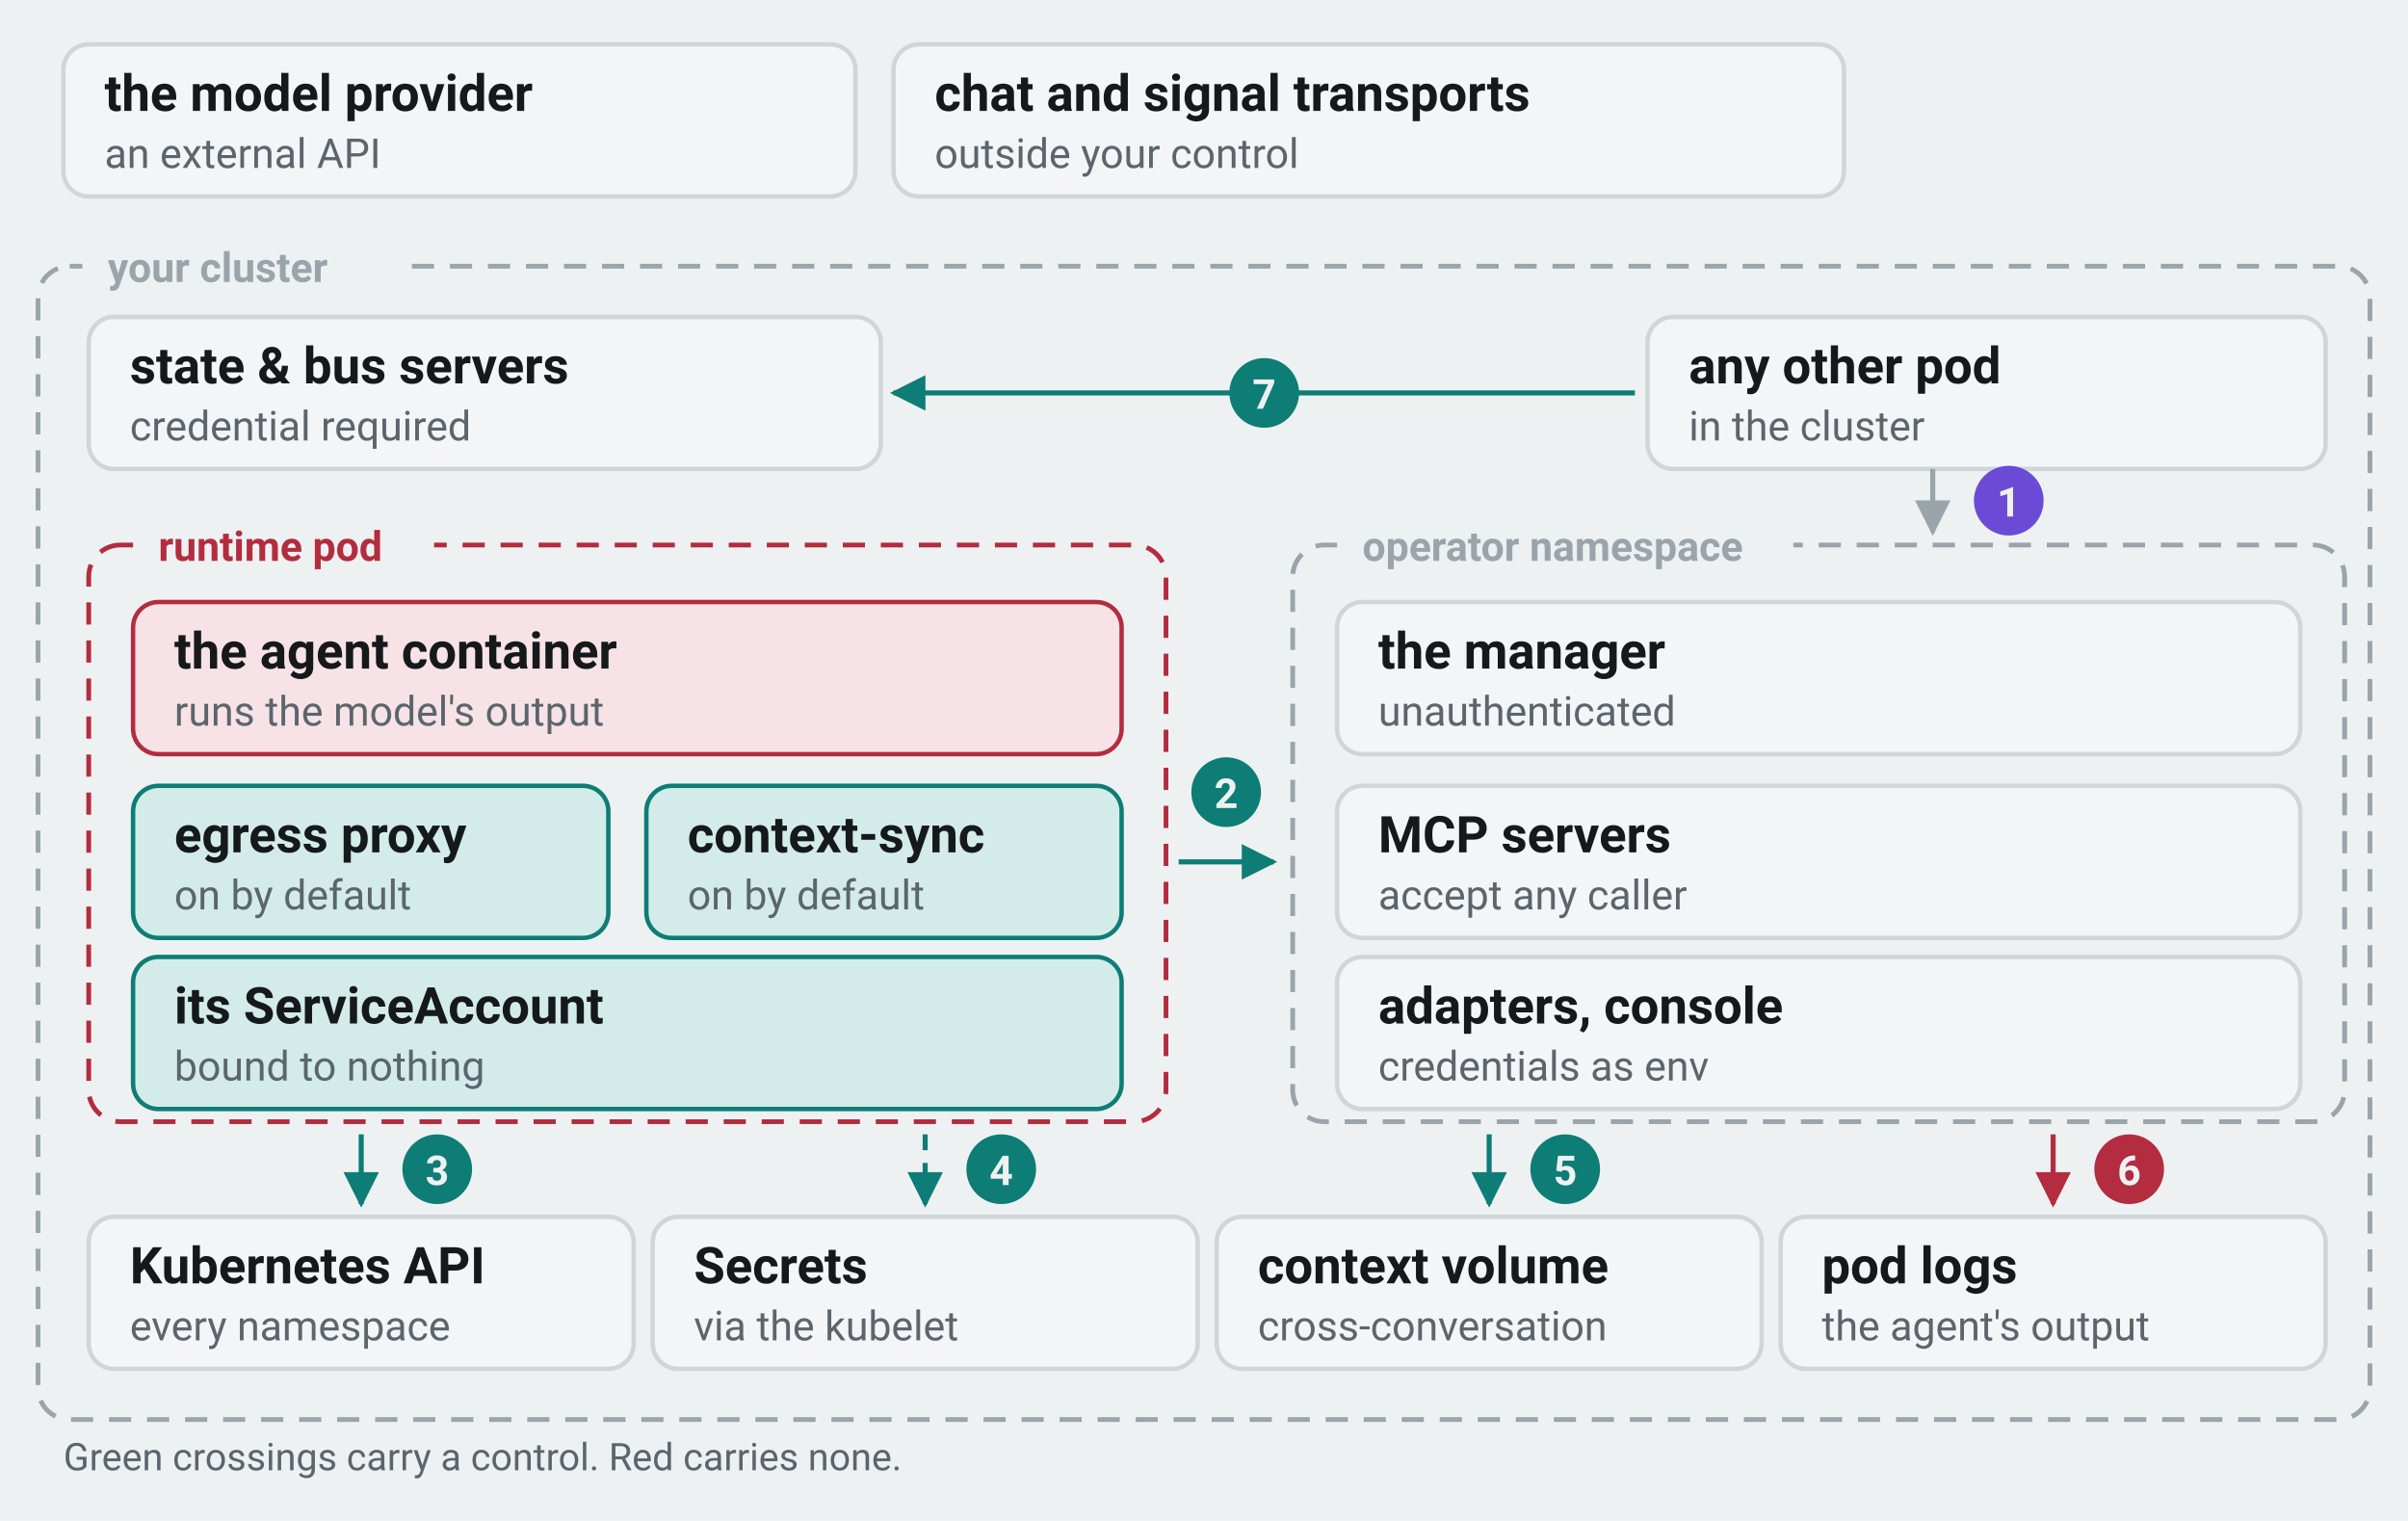
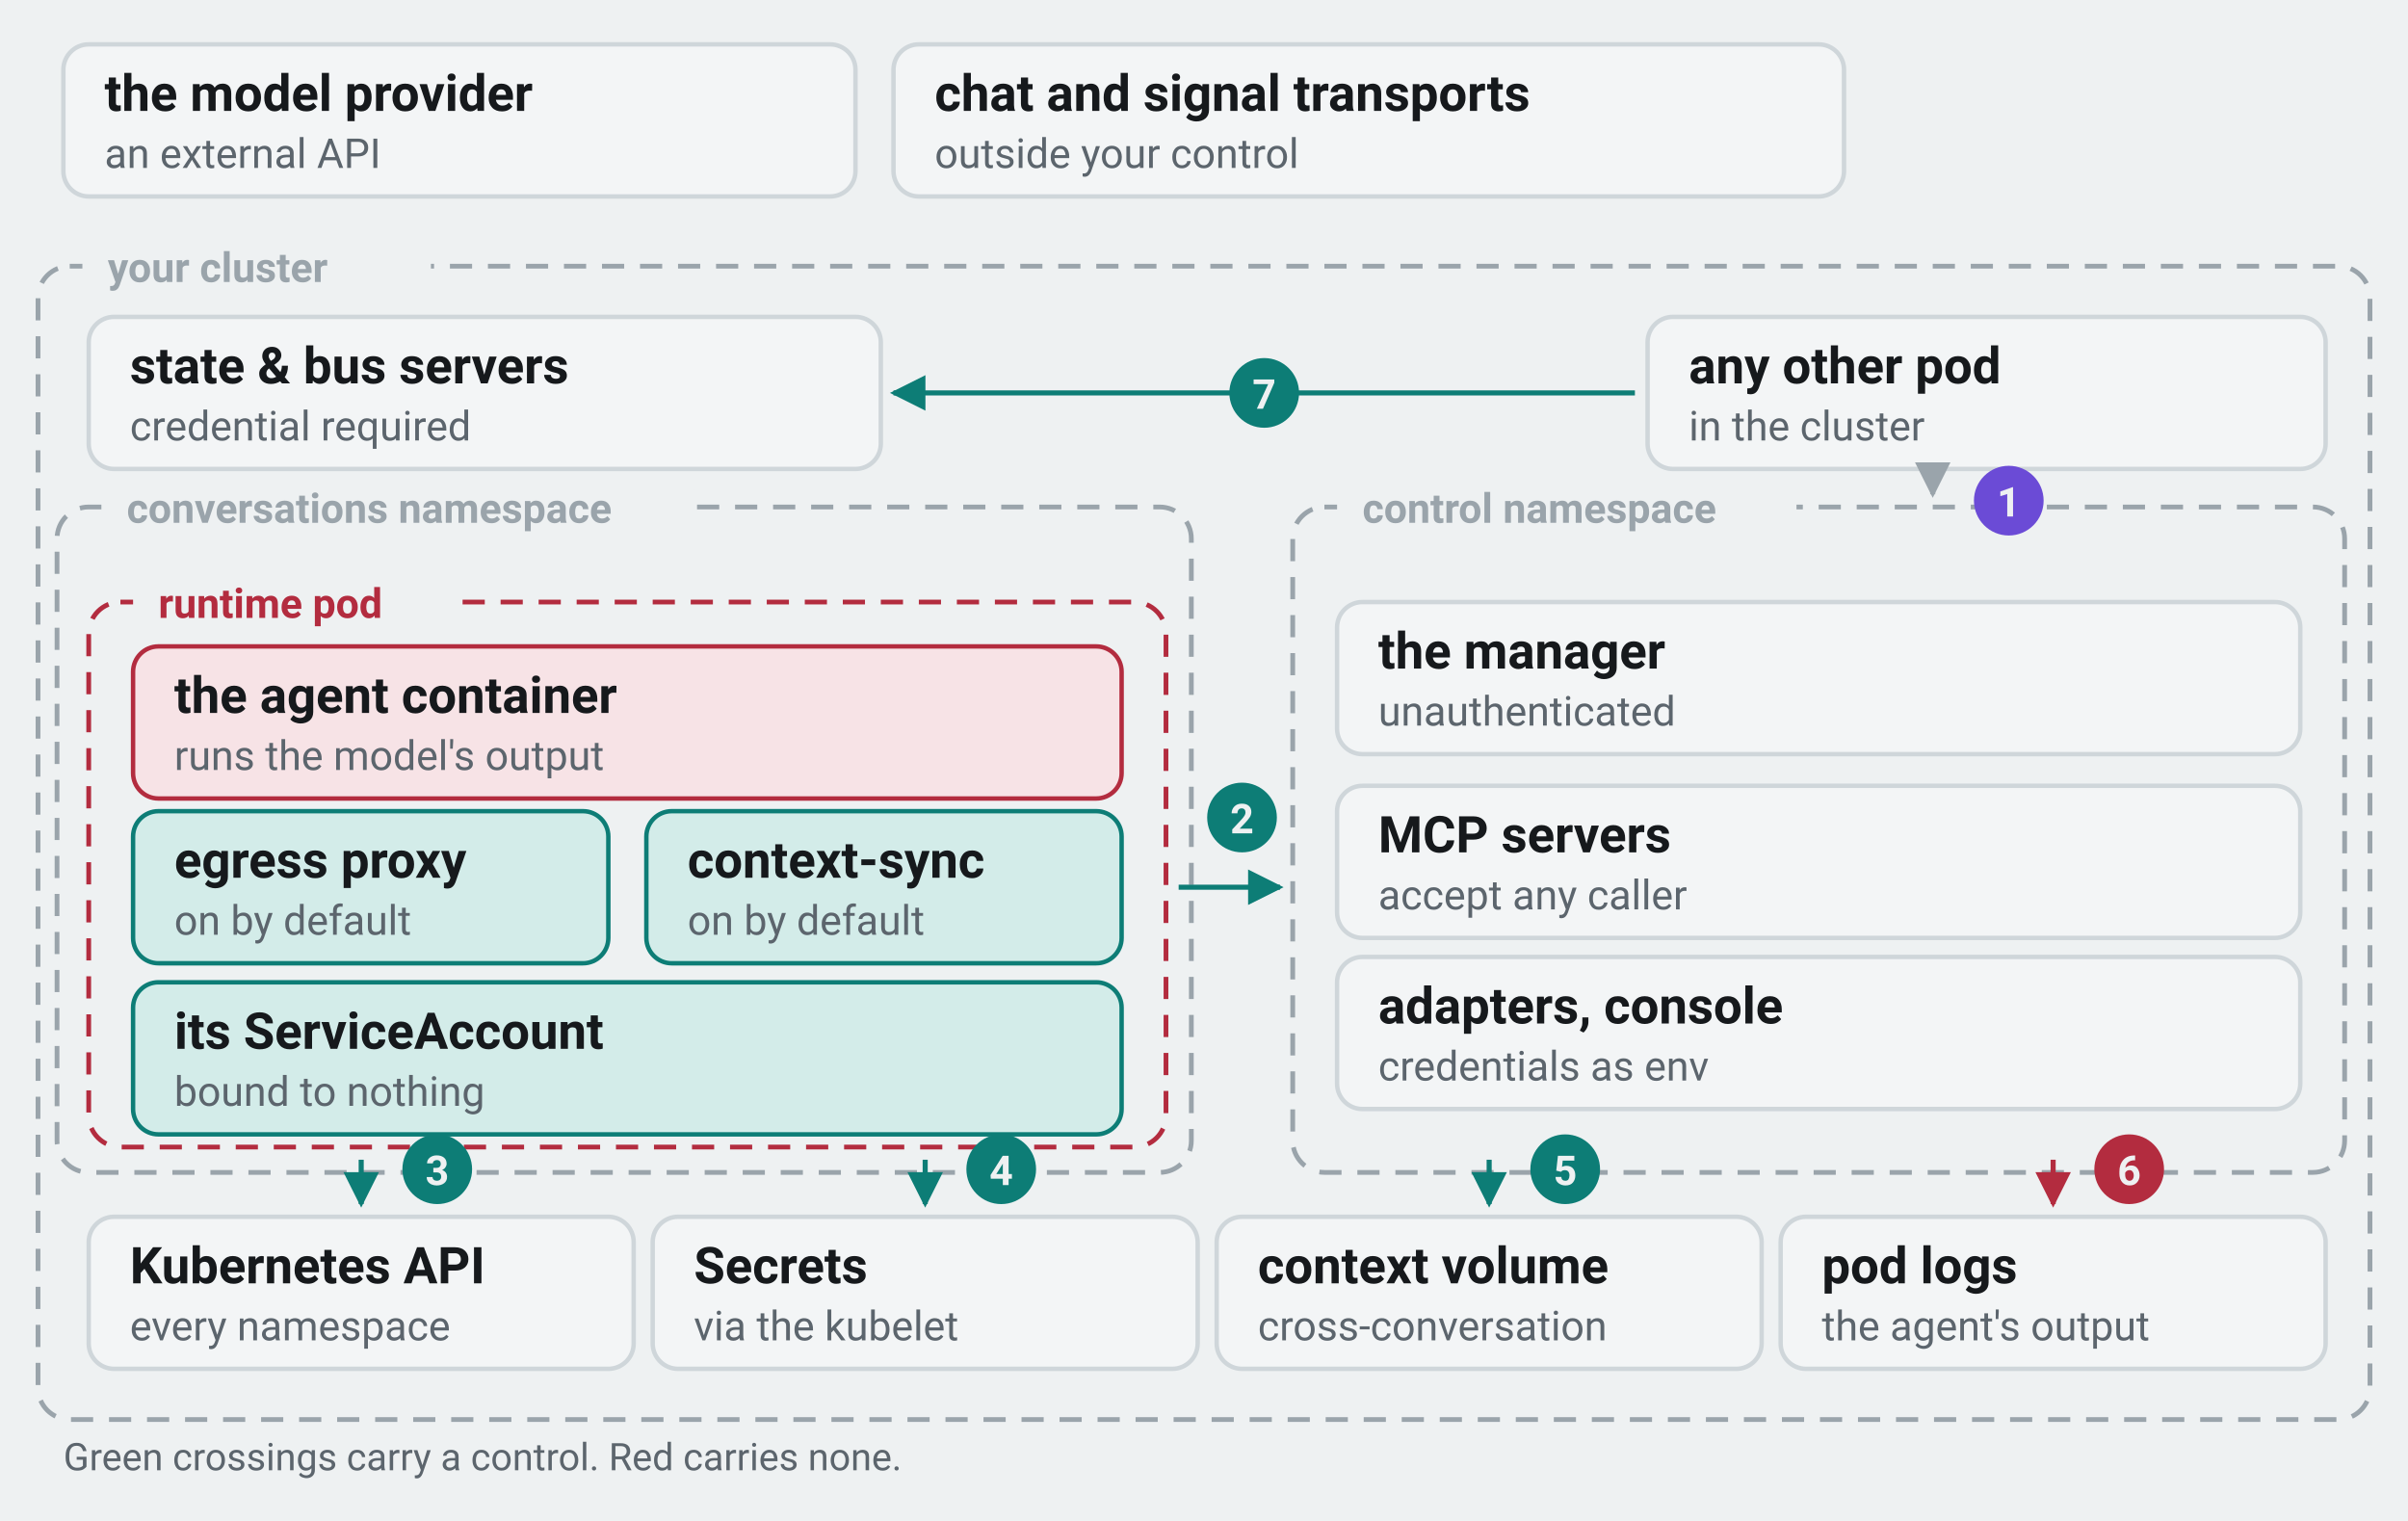
<svg xmlns="http://www.w3.org/2000/svg" viewBox="0 0 760 480" width="760" height="480" role="img">
  <rect width="760" height="480" fill="#eef1f2" />
  <defs>
    <marker id="ar-borderStrong" viewBox="0 0 10 10" refX="9" refY="5" markerWidth="7" markerHeight="7" orient="auto-start-reverse">
      <path d="M0,0 L10,5 L0,10 z" fill="#9aa4ab" />
    </marker>
    <marker id="ar-danger" viewBox="0 0 10 10" refX="9" refY="5" markerWidth="7" markerHeight="7" orient="auto-start-reverse">
      <path d="M0,0 L10,5 L0,10 z" fill="#b32c3f" />
    </marker>
    <marker id="ar-brand" viewBox="0 0 10 10" refX="9" refY="5" markerWidth="7" markerHeight="7" orient="auto-start-reverse">
      <path d="M0,0 L10,5 L0,10 z" fill="#0d7d76" />
    </marker>
  </defs>
  <rect x="20" y="14" width="250" height="48" rx="8" fill="#f3f5f6" stroke="#cfd6da" stroke-width="1.4" />
  <text x="33" y="35" fill="#16191c" font-size="16" font-weight="600" text-anchor="start" font-family="ui-sans-serif, system-ui, -apple-system, 'Segoe UI', Roboto, 'Helvetica Neue', Arial, sans-serif">the model provider</text>
  <text x="33" y="53" fill="#5c656d" font-size="13" font-weight="400" text-anchor="start" font-family="ui-sans-serif, system-ui, -apple-system, 'Segoe UI', Roboto, 'Helvetica Neue', Arial, sans-serif">an external API</text>
  <rect x="282" y="14" width="300" height="48" rx="8" fill="#f3f5f6" stroke="#cfd6da" stroke-width="1.4" />
  <text x="295" y="35" fill="#16191c" font-size="16" font-weight="600" text-anchor="start" font-family="ui-sans-serif, system-ui, -apple-system, 'Segoe UI', Roboto, 'Helvetica Neue', Arial, sans-serif">chat and signal transports</text>
  <text x="295" y="53" fill="#5c656d" font-size="13" font-weight="400" text-anchor="start" font-family="ui-sans-serif, system-ui, -apple-system, 'Segoe UI', Roboto, 'Helvetica Neue', Arial, sans-serif">outside your control</text>
  <rect x="12" y="84" width="736" height="364" rx="10" fill="none" stroke="#9aa4ab" stroke-width="1.5" stroke-dasharray="7 5" />
-   <rect x="26" y="74" width="102" height="20" rx="5" fill="#eef1f2" />
+   <rect x="26" y="74" width="110" height="20" rx="5" fill="#eef1f2" />
  <text x="34" y="89" fill="#9aa4ab" font-size="13" font-weight="600" text-anchor="start" font-family="ui-sans-serif, system-ui, -apple-system, 'Segoe UI', Roboto, 'Helvetica Neue', Arial, sans-serif">your cluster</text>
  <rect x="520" y="100" width="214" height="48" rx="8" fill="#f3f5f6" stroke="#cfd6da" stroke-width="1.4" />
  <text x="533" y="121" fill="#16191c" font-size="16" font-weight="600" text-anchor="start" font-family="ui-sans-serif, system-ui, -apple-system, 'Segoe UI', Roboto, 'Helvetica Neue', Arial, sans-serif">any other pod</text>
  <text x="533" y="139" fill="#5c656d" font-size="13" font-weight="400" text-anchor="start" font-family="ui-sans-serif, system-ui, -apple-system, 'Segoe UI', Roboto, 'Helvetica Neue', Arial, sans-serif">in the cluster</text>
  <rect x="28" y="100" width="250" height="48" rx="8" fill="#f3f5f6" stroke="#cfd6da" stroke-width="1.4" />
  <text x="41" y="121" fill="#16191c" font-size="16" font-weight="600" text-anchor="start" font-family="ui-sans-serif, system-ui, -apple-system, 'Segoe UI', Roboto, 'Helvetica Neue', Arial, sans-serif">state &amp; bus servers</text>
  <text x="41" y="139" fill="#5c656d" font-size="13" font-weight="400" text-anchor="start" font-family="ui-sans-serif, system-ui, -apple-system, 'Segoe UI', Roboto, 'Helvetica Neue', Arial, sans-serif">credential required</text>
-   <rect x="28" y="172" width="340" height="182" rx="10" fill="none" stroke="#b32c3f" stroke-width="1.5" stroke-dasharray="7 5" />
-   <rect x="42" y="162" width="95" height="20" rx="5" fill="#eef1f2" />
-   <text x="50" y="177" fill="#b32c3f" font-size="13" font-weight="600" text-anchor="start" font-family="ui-sans-serif, system-ui, -apple-system, 'Segoe UI', Roboto, 'Helvetica Neue', Arial, sans-serif">runtime pod</text>
-   <rect x="42" y="190" width="312" height="48" rx="8" fill="#f7e3e6" stroke="#b32c3f" stroke-width="1.4" />
-   <text x="55" y="211" fill="#16191c" font-size="16" font-weight="600" text-anchor="start" font-family="ui-sans-serif, system-ui, -apple-system, 'Segoe UI', Roboto, 'Helvetica Neue', Arial, sans-serif">the agent container</text>
-   <text x="55" y="229" fill="#5c656d" font-size="13" font-weight="400" text-anchor="start" font-family="ui-sans-serif, system-ui, -apple-system, 'Segoe UI', Roboto, 'Helvetica Neue', Arial, sans-serif">runs the model's output</text>
-   <rect x="42" y="248" width="150" height="48" rx="8" fill="#d3ece9" stroke="#0d7d76" stroke-width="1.4" />
-   <text x="55" y="269" fill="#16191c" font-size="16" font-weight="600" text-anchor="start" font-family="ui-sans-serif, system-ui, -apple-system, 'Segoe UI', Roboto, 'Helvetica Neue', Arial, sans-serif">egress proxy</text>
-   <text x="55" y="287" fill="#5c656d" font-size="13" font-weight="400" text-anchor="start" font-family="ui-sans-serif, system-ui, -apple-system, 'Segoe UI', Roboto, 'Helvetica Neue', Arial, sans-serif">on by default</text>
-   <rect x="204" y="248" width="150" height="48" rx="8" fill="#d3ece9" stroke="#0d7d76" stroke-width="1.4" />
-   <text x="217" y="269" fill="#16191c" font-size="16" font-weight="600" text-anchor="start" font-family="ui-sans-serif, system-ui, -apple-system, 'Segoe UI', Roboto, 'Helvetica Neue', Arial, sans-serif">context-sync</text>
-   <text x="217" y="287" fill="#5c656d" font-size="13" font-weight="400" text-anchor="start" font-family="ui-sans-serif, system-ui, -apple-system, 'Segoe UI', Roboto, 'Helvetica Neue', Arial, sans-serif">on by default</text>
-   <rect x="42" y="302" width="312" height="48" rx="8" fill="#d3ece9" stroke="#0d7d76" stroke-width="1.4" />
-   <text x="55" y="323" fill="#16191c" font-size="16" font-weight="600" text-anchor="start" font-family="ui-sans-serif, system-ui, -apple-system, 'Segoe UI', Roboto, 'Helvetica Neue', Arial, sans-serif">its ServiceAccount</text>
-   <text x="55" y="341" fill="#5c656d" font-size="13" font-weight="400" text-anchor="start" font-family="ui-sans-serif, system-ui, -apple-system, 'Segoe UI', Roboto, 'Helvetica Neue', Arial, sans-serif">bound to nothing</text>
-   <rect x="408" y="172" width="332" height="182" rx="10" fill="none" stroke="#9aa4ab" stroke-width="1.5" stroke-dasharray="7 5" />
-   <rect x="422" y="162" width="144" height="20" rx="5" fill="#eef1f2" />
-   <text x="430" y="177" fill="#9aa4ab" font-size="13" font-weight="600" text-anchor="start" font-family="ui-sans-serif, system-ui, -apple-system, 'Segoe UI', Roboto, 'Helvetica Neue', Arial, sans-serif">operator namespace</text>
+   <rect x="18" y="160" width="358" height="210" rx="10" fill="none" stroke="#9aa4ab" stroke-width="1.5" stroke-dasharray="7 5" />
+   <rect x="32" y="150" width="187" height="20" rx="5" fill="#eef1f2" />
+   <text x="40" y="165" fill="#9aa4ab" font-size="13" font-weight="600" text-anchor="start" font-family="ui-sans-serif, system-ui, -apple-system, 'Segoe UI', Roboto, 'Helvetica Neue', Arial, sans-serif">conversations namespace</text>
+   <rect x="28" y="190" width="340" height="172" rx="10" fill="none" stroke="#b32c3f" stroke-width="1.5" stroke-dasharray="7 5" />
+   <rect x="42" y="180" width="103" height="20" rx="5" fill="#eef1f2" />
+   <text x="50" y="195" fill="#b32c3f" font-size="13" font-weight="600" text-anchor="start" font-family="ui-sans-serif, system-ui, -apple-system, 'Segoe UI', Roboto, 'Helvetica Neue', Arial, sans-serif">runtime pod</text>
+   <rect x="42" y="204" width="312" height="48" rx="8" fill="#f7e3e6" stroke="#b32c3f" stroke-width="1.4" />
+   <text x="55" y="225" fill="#16191c" font-size="16" font-weight="600" text-anchor="start" font-family="ui-sans-serif, system-ui, -apple-system, 'Segoe UI', Roboto, 'Helvetica Neue', Arial, sans-serif">the agent container</text>
+   <text x="55" y="243" fill="#5c656d" font-size="13" font-weight="400" text-anchor="start" font-family="ui-sans-serif, system-ui, -apple-system, 'Segoe UI', Roboto, 'Helvetica Neue', Arial, sans-serif">runs the model's output</text>
+   <rect x="42" y="256" width="150" height="48" rx="8" fill="#d3ece9" stroke="#0d7d76" stroke-width="1.4" />
+   <text x="55" y="277" fill="#16191c" font-size="16" font-weight="600" text-anchor="start" font-family="ui-sans-serif, system-ui, -apple-system, 'Segoe UI', Roboto, 'Helvetica Neue', Arial, sans-serif">egress proxy</text>
+   <text x="55" y="295" fill="#5c656d" font-size="13" font-weight="400" text-anchor="start" font-family="ui-sans-serif, system-ui, -apple-system, 'Segoe UI', Roboto, 'Helvetica Neue', Arial, sans-serif">on by default</text>
+   <rect x="204" y="256" width="150" height="48" rx="8" fill="#d3ece9" stroke="#0d7d76" stroke-width="1.4" />
+   <text x="217" y="277" fill="#16191c" font-size="16" font-weight="600" text-anchor="start" font-family="ui-sans-serif, system-ui, -apple-system, 'Segoe UI', Roboto, 'Helvetica Neue', Arial, sans-serif">context-sync</text>
+   <text x="217" y="295" fill="#5c656d" font-size="13" font-weight="400" text-anchor="start" font-family="ui-sans-serif, system-ui, -apple-system, 'Segoe UI', Roboto, 'Helvetica Neue', Arial, sans-serif">on by default</text>
+   <rect x="42" y="310" width="312" height="48" rx="8" fill="#d3ece9" stroke="#0d7d76" stroke-width="1.4" />
+   <text x="55" y="331" fill="#16191c" font-size="16" font-weight="600" text-anchor="start" font-family="ui-sans-serif, system-ui, -apple-system, 'Segoe UI', Roboto, 'Helvetica Neue', Arial, sans-serif">its ServiceAccount</text>
+   <text x="55" y="349" fill="#5c656d" font-size="13" font-weight="400" text-anchor="start" font-family="ui-sans-serif, system-ui, -apple-system, 'Segoe UI', Roboto, 'Helvetica Neue', Arial, sans-serif">bound to nothing</text>
+   <rect x="408" y="160" width="332" height="210" rx="10" fill="none" stroke="#9aa4ab" stroke-width="1.5" stroke-dasharray="7 5" />
+   <rect x="422" y="150" width="145" height="20" rx="5" fill="#eef1f2" />
+   <text x="430" y="165" fill="#9aa4ab" font-size="13" font-weight="600" text-anchor="start" font-family="ui-sans-serif, system-ui, -apple-system, 'Segoe UI', Roboto, 'Helvetica Neue', Arial, sans-serif">control namespace</text>
  <rect x="422" y="190" width="304" height="48" rx="8" fill="#f3f5f6" stroke="#cfd6da" stroke-width="1.4" />
  <text x="435" y="211" fill="#16191c" font-size="16" font-weight="600" text-anchor="start" font-family="ui-sans-serif, system-ui, -apple-system, 'Segoe UI', Roboto, 'Helvetica Neue', Arial, sans-serif">the manager</text>
  <text x="435" y="229" fill="#5c656d" font-size="13" font-weight="400" text-anchor="start" font-family="ui-sans-serif, system-ui, -apple-system, 'Segoe UI', Roboto, 'Helvetica Neue', Arial, sans-serif">unauthenticated</text>
  <rect x="422" y="248" width="304" height="48" rx="8" fill="#f3f5f6" stroke="#cfd6da" stroke-width="1.4" />
  <text x="435" y="269" fill="#16191c" font-size="16" font-weight="600" text-anchor="start" font-family="ui-sans-serif, system-ui, -apple-system, 'Segoe UI', Roboto, 'Helvetica Neue', Arial, sans-serif">MCP servers</text>
  <text x="435" y="287" fill="#5c656d" font-size="13" font-weight="400" text-anchor="start" font-family="ui-sans-serif, system-ui, -apple-system, 'Segoe UI', Roboto, 'Helvetica Neue', Arial, sans-serif">accept any caller</text>
  <rect x="422" y="302" width="304" height="48" rx="8" fill="#f3f5f6" stroke="#cfd6da" stroke-width="1.4" />
  <text x="435" y="323" fill="#16191c" font-size="16" font-weight="600" text-anchor="start" font-family="ui-sans-serif, system-ui, -apple-system, 'Segoe UI', Roboto, 'Helvetica Neue', Arial, sans-serif">adapters, console</text>
  <text x="435" y="341" fill="#5c656d" font-size="13" font-weight="400" text-anchor="start" font-family="ui-sans-serif, system-ui, -apple-system, 'Segoe UI', Roboto, 'Helvetica Neue', Arial, sans-serif">credentials as env</text>
  <rect x="28" y="384" width="172" height="48" rx="8" fill="#f3f5f6" stroke="#cfd6da" stroke-width="1.4" />
  <text x="41" y="405" fill="#16191c" font-size="16" font-weight="600" text-anchor="start" font-family="ui-sans-serif, system-ui, -apple-system, 'Segoe UI', Roboto, 'Helvetica Neue', Arial, sans-serif">Kubernetes API</text>
  <text x="41" y="423" fill="#5c656d" font-size="13" font-weight="400" text-anchor="start" font-family="ui-sans-serif, system-ui, -apple-system, 'Segoe UI', Roboto, 'Helvetica Neue', Arial, sans-serif">every namespace</text>
  <rect x="206" y="384" width="172" height="48" rx="8" fill="#f3f5f6" stroke="#cfd6da" stroke-width="1.4" />
  <text x="219" y="405" fill="#16191c" font-size="16" font-weight="600" text-anchor="start" font-family="ui-sans-serif, system-ui, -apple-system, 'Segoe UI', Roboto, 'Helvetica Neue', Arial, sans-serif">Secrets</text>
  <text x="219" y="423" fill="#5c656d" font-size="13" font-weight="400" text-anchor="start" font-family="ui-sans-serif, system-ui, -apple-system, 'Segoe UI', Roboto, 'Helvetica Neue', Arial, sans-serif">via the kubelet</text>
  <rect x="384" y="384" width="172" height="48" rx="8" fill="#f3f5f6" stroke="#cfd6da" stroke-width="1.4" />
  <text x="397" y="405" fill="#16191c" font-size="16" font-weight="600" text-anchor="start" font-family="ui-sans-serif, system-ui, -apple-system, 'Segoe UI', Roboto, 'Helvetica Neue', Arial, sans-serif">context volume</text>
  <text x="397" y="423" fill="#5c656d" font-size="13" font-weight="400" text-anchor="start" font-family="ui-sans-serif, system-ui, -apple-system, 'Segoe UI', Roboto, 'Helvetica Neue', Arial, sans-serif">cross-conversation</text>
  <rect x="562" y="384" width="172" height="48" rx="8" fill="#f3f5f6" stroke="#cfd6da" stroke-width="1.4" />
  <text x="575" y="405" fill="#16191c" font-size="16" font-weight="600" text-anchor="start" font-family="ui-sans-serif, system-ui, -apple-system, 'Segoe UI', Roboto, 'Helvetica Neue', Arial, sans-serif">pod logs</text>
  <text x="575" y="423" fill="#5c656d" font-size="13" font-weight="400" text-anchor="start" font-family="ui-sans-serif, system-ui, -apple-system, 'Segoe UI', Roboto, 'Helvetica Neue', Arial, sans-serif">the agent's output</text>
-   <path d="M610,148 L610,168" stroke="#9aa4ab" stroke-width="1.6" fill="none" marker-end="url(#ar-borderStrong)" />
+   <path d="M610,148 L610,156" stroke="#9aa4ab" stroke-width="1.6" fill="none" marker-end="url(#ar-borderStrong)" />
  <circle cx="634" cy="158" r="11" fill="#6b4bd6" />
  <text x="634" y="163" fill="#eef1f2" font-size="13" font-weight="700" text-anchor="middle" font-family="ui-sans-serif, system-ui, -apple-system, 'Segoe UI', Roboto, 'Helvetica Neue', Arial, sans-serif">1</text>
-   <path d="M372,272 L402,272" stroke="#0d7d76" stroke-width="1.6" fill="none" marker-end="url(#ar-brand)" />
-   <circle cx="387" cy="250" r="11" fill="#0d7d76" />
-   <text x="387" y="255" fill="#eef1f2" font-size="13" font-weight="700" text-anchor="middle" font-family="ui-sans-serif, system-ui, -apple-system, 'Segoe UI', Roboto, 'Helvetica Neue', Arial, sans-serif">2</text>
-   <path d="M114,358 L114,380" stroke="#0d7d76" stroke-width="1.6" fill="none" marker-end="url(#ar-brand)" />
+   <path d="M372,280 L404,280" stroke="#0d7d76" stroke-width="1.6" fill="none" marker-end="url(#ar-brand)" />
+   <circle cx="392" cy="258" r="11" fill="#0d7d76" />
+   <text x="392" y="263" fill="#eef1f2" font-size="13" font-weight="700" text-anchor="middle" font-family="ui-sans-serif, system-ui, -apple-system, 'Segoe UI', Roboto, 'Helvetica Neue', Arial, sans-serif">2</text>
+   <path d="M114,366 L114,380" stroke="#0d7d76" stroke-width="1.6" fill="none" marker-end="url(#ar-brand)" />
  <circle cx="138" cy="369" r="11" fill="#0d7d76" />
  <text x="138" y="374" fill="#eef1f2" font-size="13" font-weight="700" text-anchor="middle" font-family="ui-sans-serif, system-ui, -apple-system, 'Segoe UI', Roboto, 'Helvetica Neue', Arial, sans-serif">3</text>
-   <path d="M292,358 L292,380" stroke="#0d7d76" stroke-width="1.6" fill="none" marker-end="url(#ar-brand)" stroke-dasharray="5 4" />
+   <path d="M292,366 L292,380" stroke="#0d7d76" stroke-width="1.6" fill="none" marker-end="url(#ar-brand)" stroke-dasharray="5 4" />
  <circle cx="316" cy="369" r="11" fill="#0d7d76" />
  <text x="316" y="374" fill="#eef1f2" font-size="13" font-weight="700" text-anchor="middle" font-family="ui-sans-serif, system-ui, -apple-system, 'Segoe UI', Roboto, 'Helvetica Neue', Arial, sans-serif">4</text>
-   <path d="M470,358 L470,380" stroke="#0d7d76" stroke-width="1.6" fill="none" marker-end="url(#ar-brand)" />
+   <path d="M470,366 L470,380" stroke="#0d7d76" stroke-width="1.6" fill="none" marker-end="url(#ar-brand)" />
  <circle cx="494" cy="369" r="11" fill="#0d7d76" />
  <text x="494" y="374" fill="#eef1f2" font-size="13" font-weight="700" text-anchor="middle" font-family="ui-sans-serif, system-ui, -apple-system, 'Segoe UI', Roboto, 'Helvetica Neue', Arial, sans-serif">5</text>
-   <path d="M648,358 L648,380" stroke="#b32c3f" stroke-width="1.6" fill="none" marker-end="url(#ar-danger)" />
+   <path d="M648,366 L648,380" stroke="#b32c3f" stroke-width="1.6" fill="none" marker-end="url(#ar-danger)" />
  <circle cx="672" cy="369" r="11" fill="#b32c3f" />
  <text x="672" y="374" fill="#eef1f2" font-size="13" font-weight="700" text-anchor="middle" font-family="ui-sans-serif, system-ui, -apple-system, 'Segoe UI', Roboto, 'Helvetica Neue', Arial, sans-serif">6</text>
  <path d="M516,124 L282,124" stroke="#0d7d76" stroke-width="1.6" fill="none" marker-end="url(#ar-brand)" />
  <circle cx="399" cy="124" r="11" fill="#0d7d76" />
  <text x="399" y="129" fill="#eef1f2" font-size="13" font-weight="700" text-anchor="middle" font-family="ui-sans-serif, system-ui, -apple-system, 'Segoe UI', Roboto, 'Helvetica Neue', Arial, sans-serif">7</text>
  <text x="20" y="464" fill="#5c656d" font-size="12" font-weight="400" text-anchor="start" font-family="ui-sans-serif, system-ui, -apple-system, 'Segoe UI', Roboto, 'Helvetica Neue', Arial, sans-serif">Green crossings carry a control. Red carries none.</text>
</svg>
